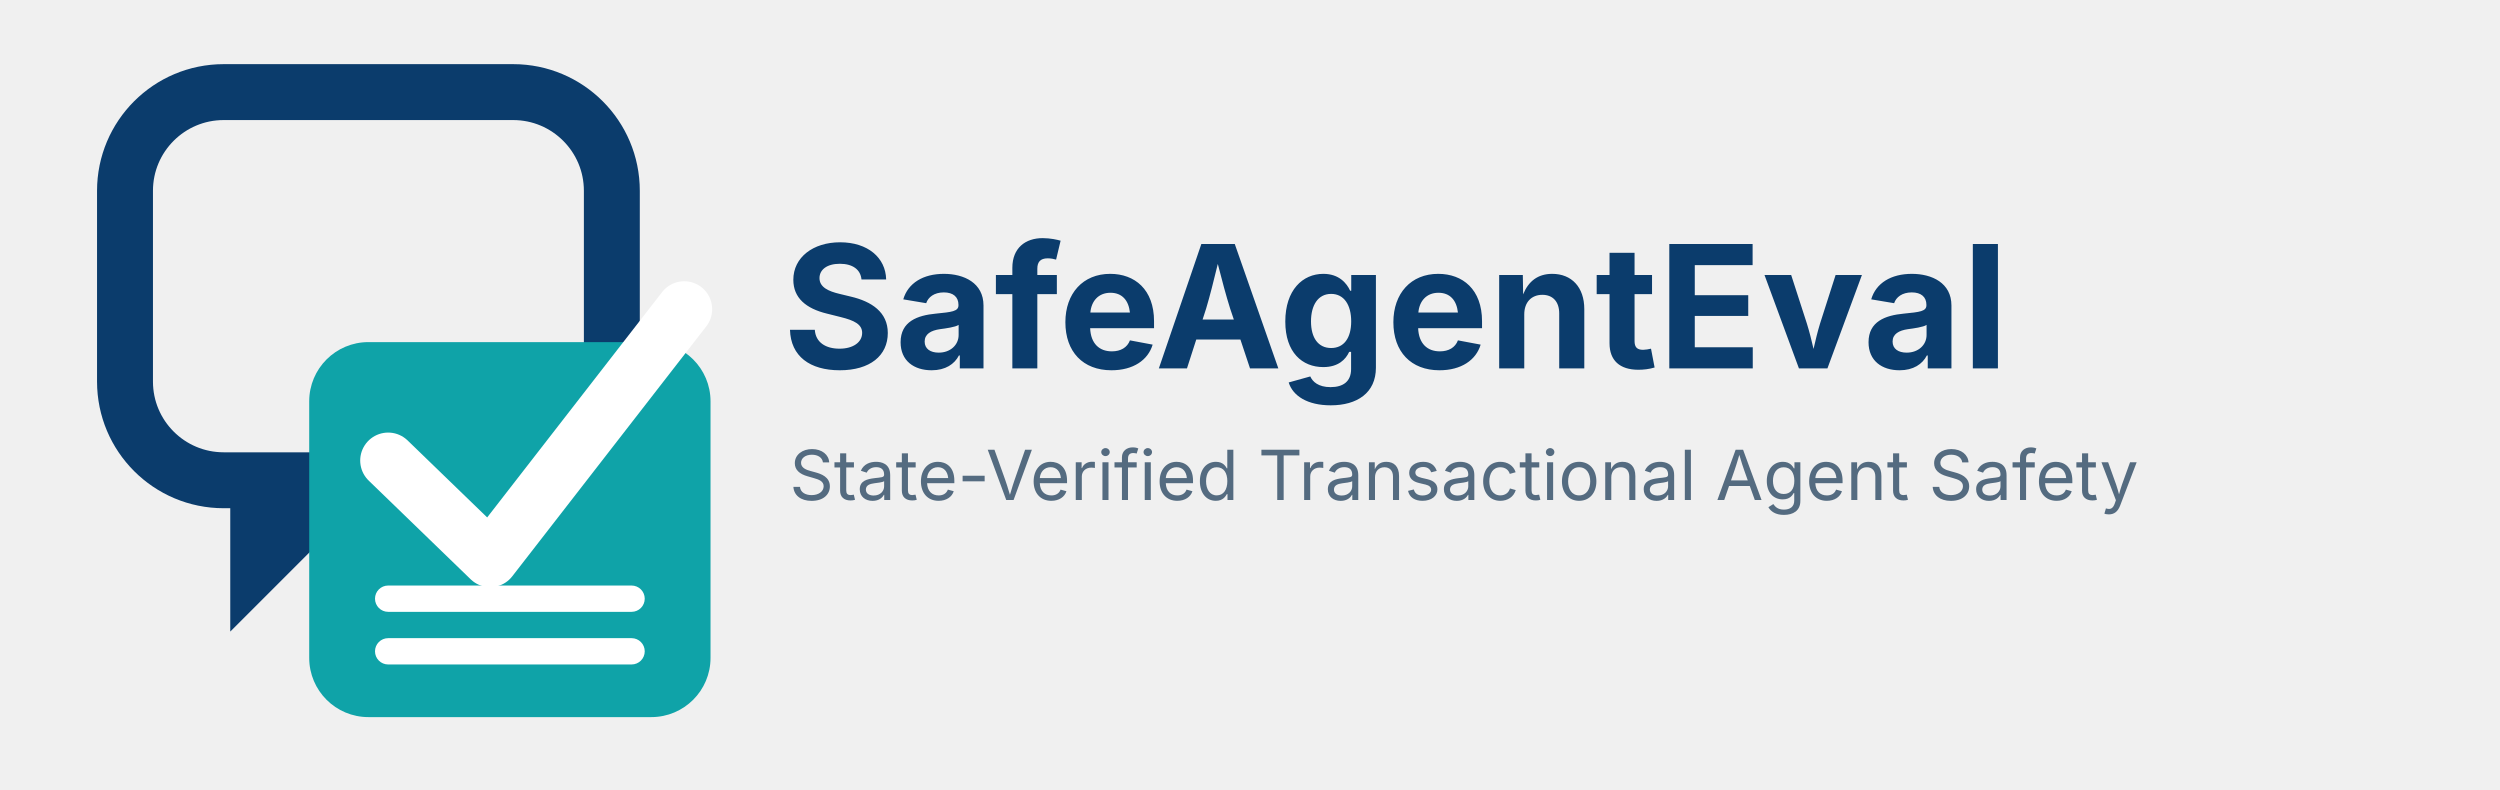
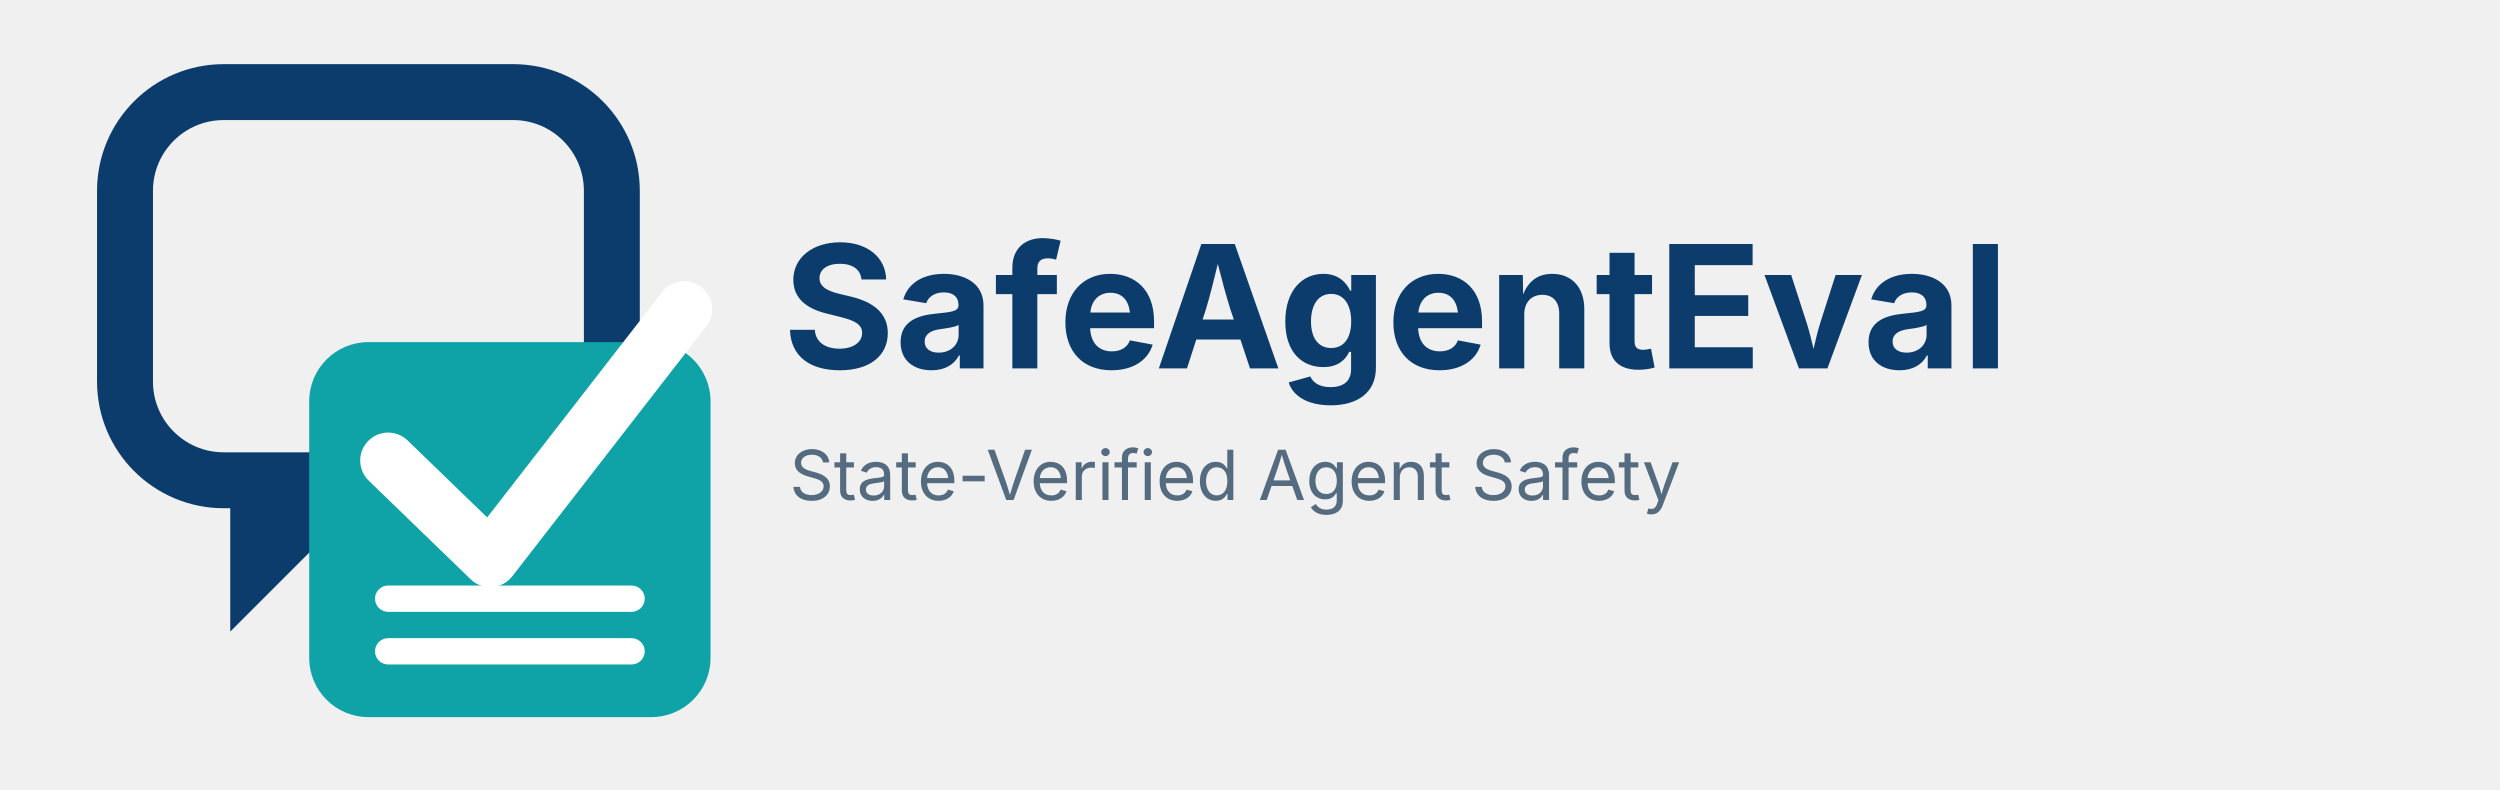
<svg xmlns="http://www.w3.org/2000/svg" viewBox="0 0 760 240" role="img" aria-label="SafeAgentEval">
  <g>
    <rect x="38" y="28" width="148" height="118" rx="30" fill="none" stroke="#0B3C6C" stroke-width="17" />
    <path d="M70 138 L70 192 L116 146 Z" fill="#0B3C6C" />
    <rect x="94" y="104" width="122" height="114" rx="18" fill="#0FA3A8" />
    <path d="M118 140 L149 170 L208 94" fill="none" stroke="#FFFFFF" stroke-width="17" stroke-linecap="round" stroke-linejoin="round" />
    <rect x="114" y="178" width="82" height="8" rx="4" fill="#FFFFFF" />
    <rect x="114" y="194" width="82" height="8" rx="4" fill="#FFFFFF" />
  </g>
  <text x="238" y="112" font-family="Inter, Arial, sans-serif" font-size="52" font-weight="700" fill="#0B3C6C">SafeAgentEval</text>
-   <text x="240" y="152" font-family="Inter, Arial, sans-serif" font-size="21" fill="#546B80">State-Verified Transactional Agent Safety</text>
+   <text x="240" y="152" font-family="Inter, Arial, sans-serif" font-size="21" fill="#546B80">State-Verified Agent Safety</text>
</svg>
